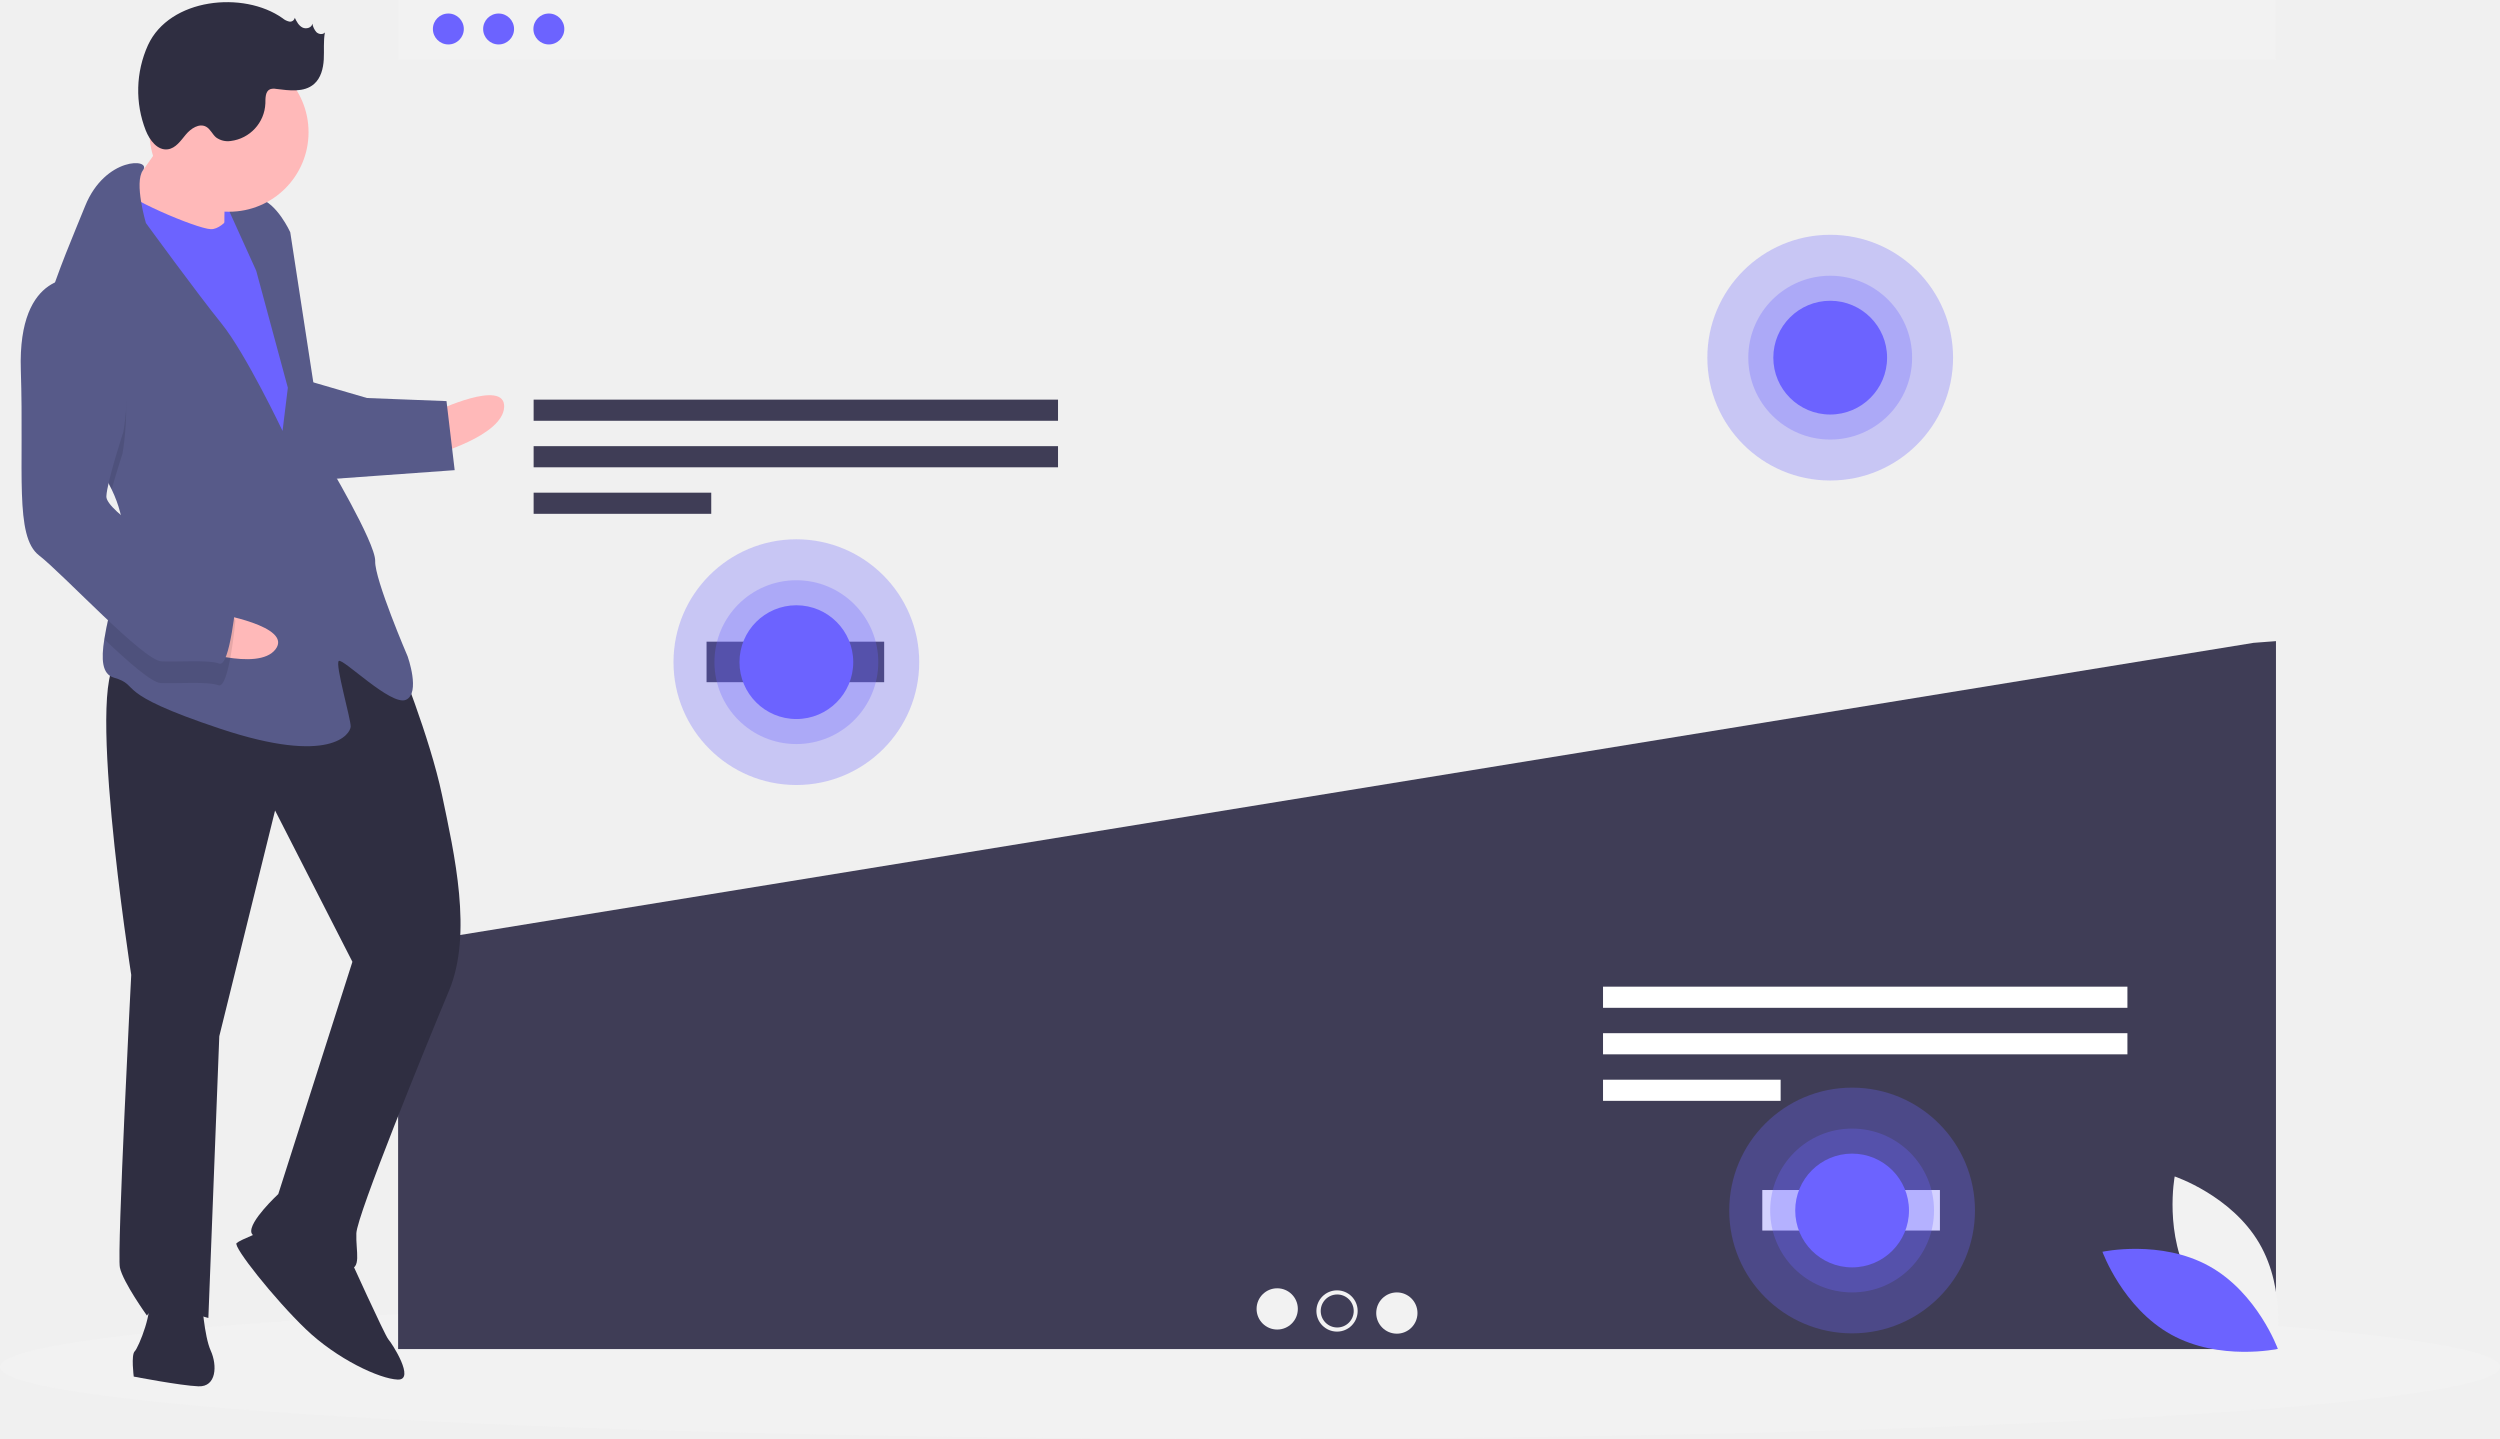
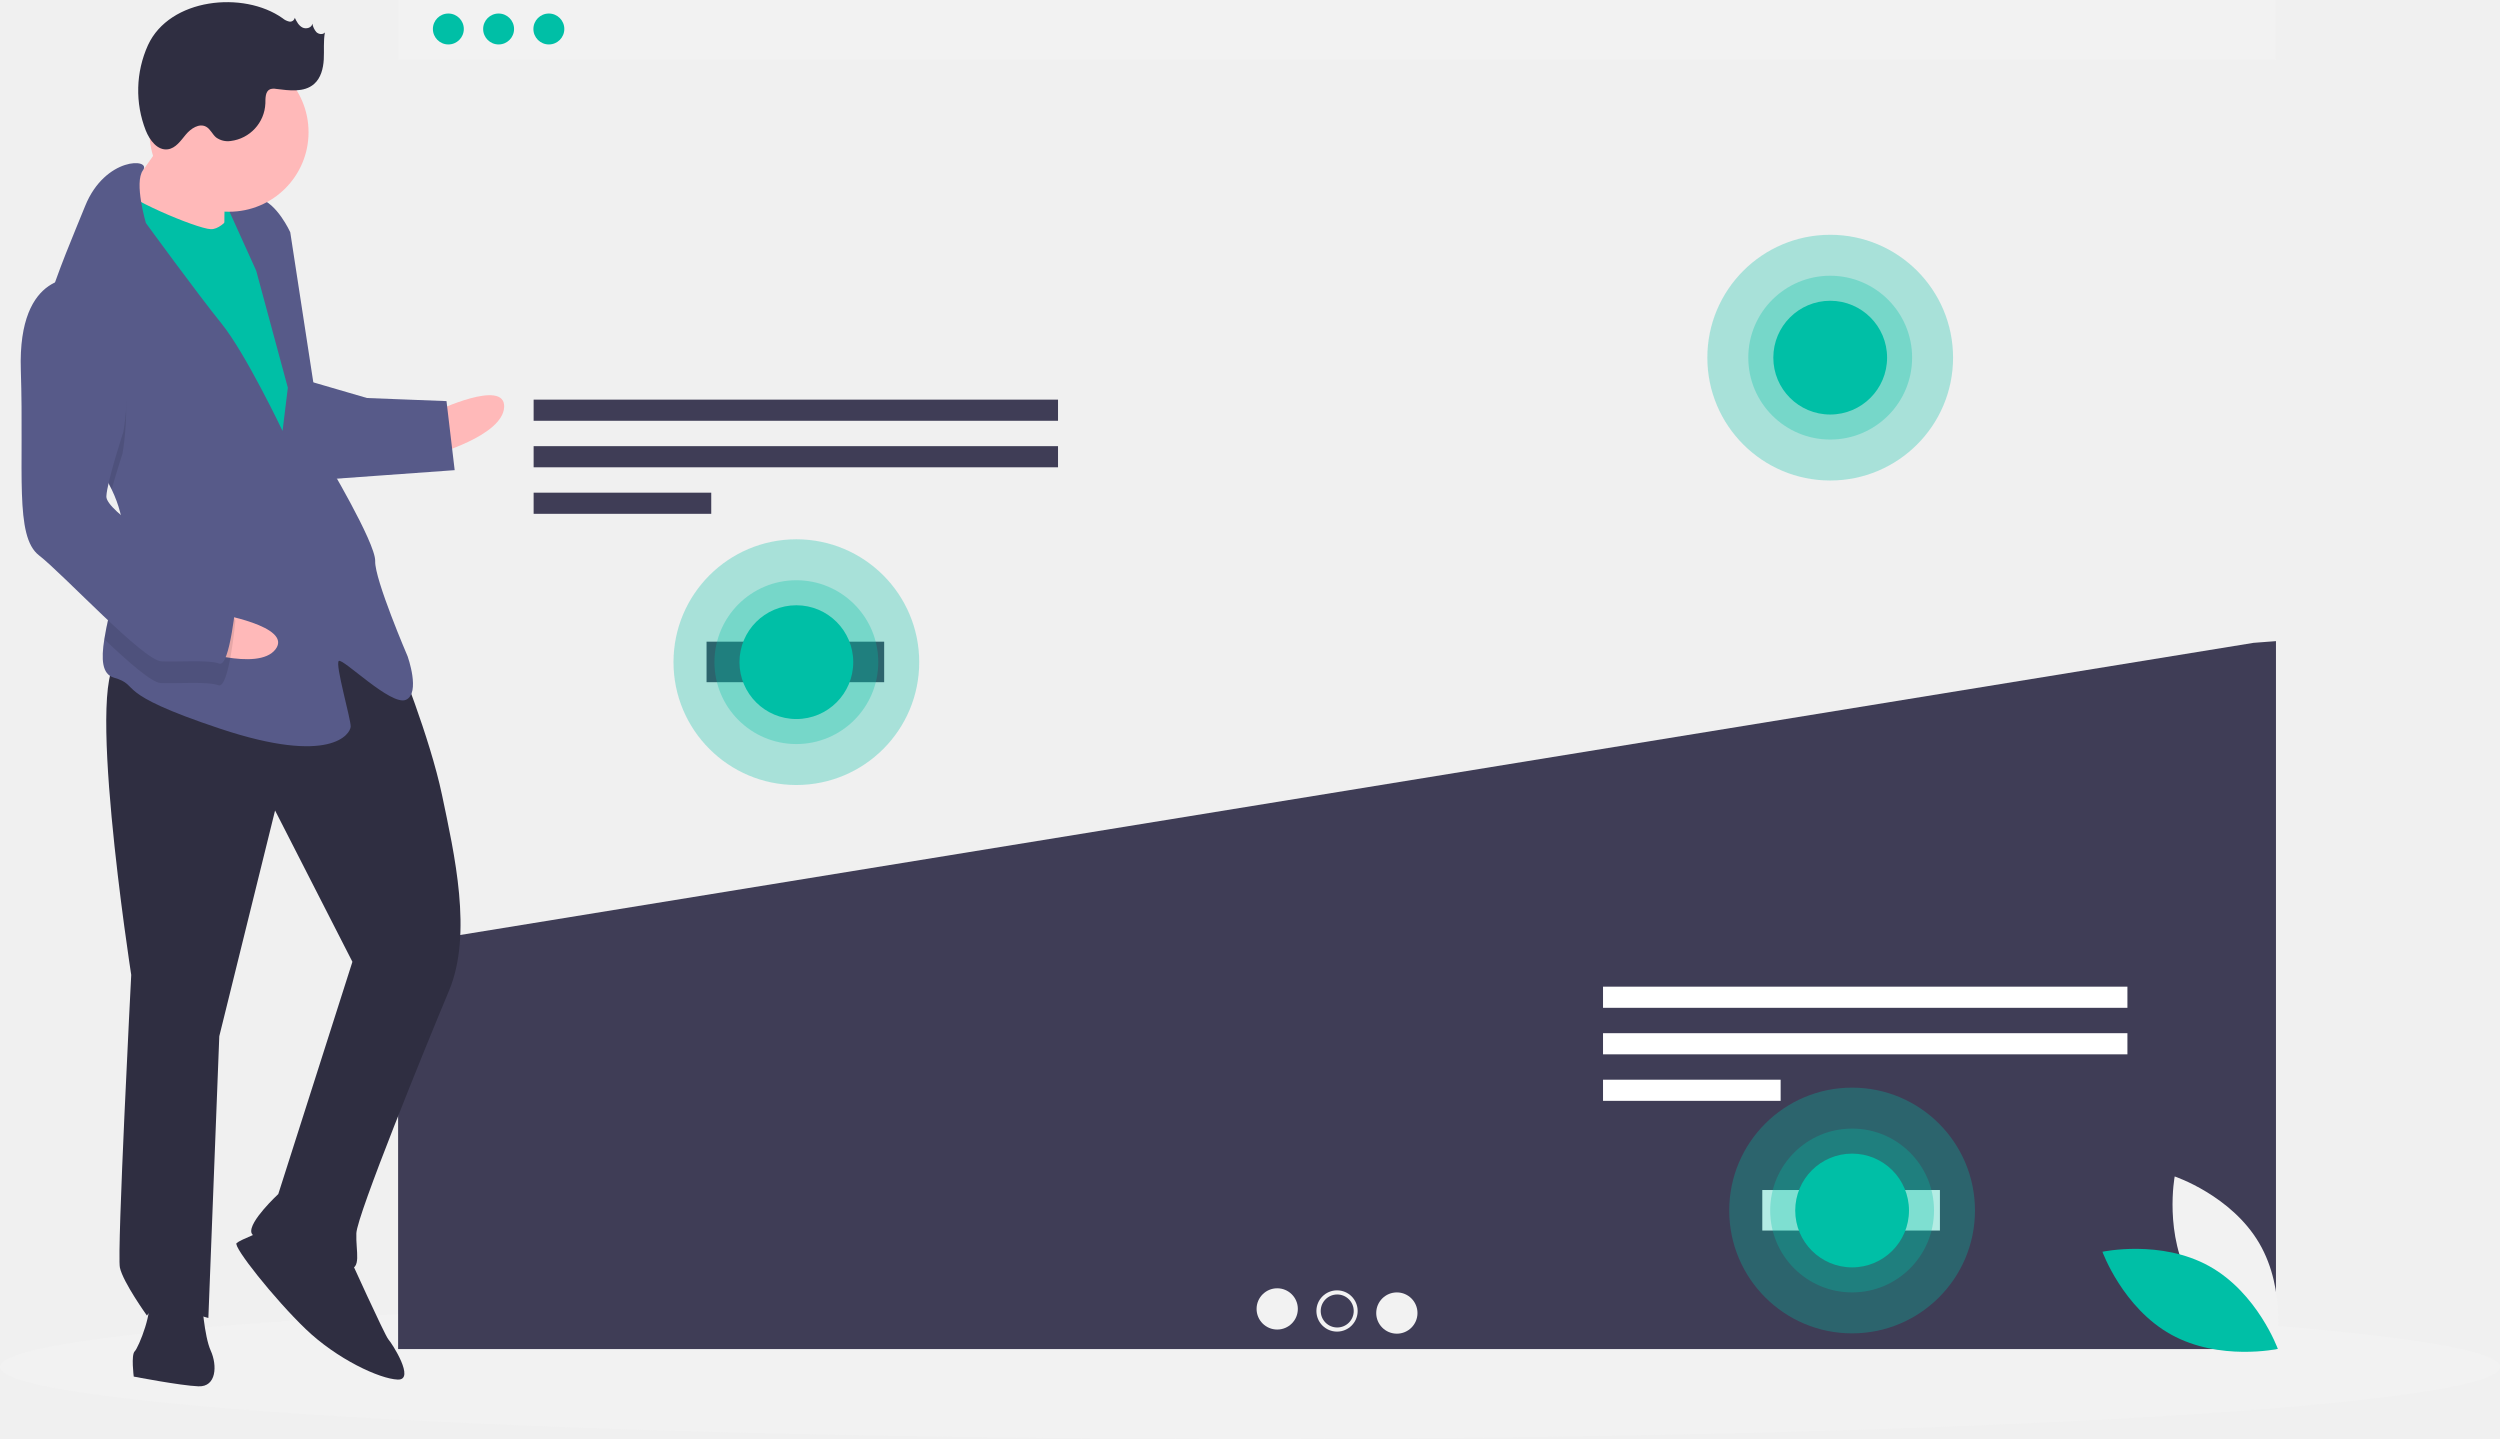
<svg xmlns="http://www.w3.org/2000/svg" id="f0a8f4ba-cc2b-4400-9e08-d246a0bad060" data-name="Layer 1" width="1098.75" height="632.37" viewBox="0 0 1098.75 632.37">
  <ellipse cx="549.375" cy="600.774" rx="549.375" ry="31.597" fill="#f2f2f2" />
  <rect x="174.967" width="825.318" height="26.257" fill="#f2f2f2" />
-   <circle cx="197.053" cy="12.741" r="6.795" fill="#6c63ff" />
-   <circle cx="219.138" cy="12.741" r="6.795" fill="#6c63ff" />
-   <circle cx="241.223" cy="12.741" r="6.795" fill="#6c63ff" />
+   <circle cx="197.053" cy="12.741" r="6.795" fill="#00bfa6" />
+   <circle cx="219.138" cy="12.741" r="6.795" fill="#00bfa6" />
+   <circle cx="241.223" cy="12.741" r="6.795" fill="#00bfa6" />
  <polygon points="175.552 415.277 174.967 415.779 174.967 592.903 1000.285 592.903 1000.285 281.779 990.449 282.525 175.552 415.277" fill="#3f3d56" />
  <rect x="234.529" y="175.641" width="230.47" height="9.293" fill="#3f3d56" />
  <rect x="234.529" y="196.086" width="230.47" height="9.293" fill="#3f3d56" />
  <rect x="234.529" y="216.531" width="78.063" height="9.293" fill="#3f3d56" />
  <rect x="704.529" y="433.641" width="230.47" height="9.293" fill="#fff" />
  <rect x="704.529" y="454.086" width="230.47" height="9.293" fill="#fff" />
  <rect x="704.529" y="474.531" width="78.063" height="9.293" fill="#fff" />
  <circle cx="561.335" cy="575.269" r="9.066" fill="#f2f2f2" />
  <circle cx="587.626" cy="576.176" r="9.066" fill="#f2f2f2" />
  <circle cx="613.917" cy="577.082" r="9.066" fill="#f2f2f2" />
  <circle cx="587.709" cy="576.176" r="7.253" fill="#3f3d56" />
  <rect x="310.529" y="282.014" width="78.063" height="17.81" fill="#3f3d56" />
  <rect x="774.529" y="523.014" width="78.063" height="17.81" fill="#fff" />
-   <circle cx="350" cy="291.014" r="54" fill="#6c63ff" opacity="0.3" />
-   <circle cx="350" cy="291.014" r="36" fill="#6c63ff" opacity="0.3" />
-   <circle cx="350" cy="291.014" r="25" fill="#6c63ff" />
-   <circle cx="804.375" cy="157.185" r="54" fill="#6c63ff" opacity="0.3" />
-   <circle cx="804.375" cy="157.185" r="36" fill="#6c63ff" opacity="0.3" />
-   <circle cx="804.375" cy="157.185" r="25" fill="#6c63ff" />
-   <circle cx="814" cy="532.014" r="54" fill="#6c63ff" opacity="0.3" />
-   <circle cx="814" cy="532.014" r="36" fill="#6c63ff" opacity="0.3" />
-   <circle cx="814" cy="532.014" r="25" fill="#6c63ff" />
-   <rect x="141.093" y="215.02" width="22.242" height="28.597" transform="translate(244.8029 330.5492) rotate(-177.7793)" fill="#6c63ff" />
+   <circle cx="350" cy="291.014" r="54" fill="#00bfa6" opacity="0.3" />
+   <circle cx="350" cy="291.014" r="36" fill="#00bfa6" opacity="0.3" />
+   <circle cx="350" cy="291.014" r="25" fill="#00bfa6" />
+   <circle cx="804.375" cy="157.185" r="54" fill="#00bfa6" opacity="0.3" />
+   <circle cx="804.375" cy="157.185" r="36" fill="#00bfa6" opacity="0.3" />
+   <circle cx="804.375" cy="157.185" r="25" fill="#00bfa6" />
+   <circle cx="814" cy="532.014" r="54" fill="#00bfa6" opacity="0.3" />
+   <circle cx="814" cy="532.014" r="36" fill="#00bfa6" opacity="0.3" />
+   <circle cx="814" cy="532.014" r="25" fill="#00bfa6" />
+   <rect x="141.093" y="215.02" width="22.242" height="28.597" transform="translate(244.8029 330.5492) rotate(-177.7793)" fill="#00bfa6" />
  <path d="M241.915,314.679s30.779-14.706,30.286-2.005-31.025,21.056-31.025,21.056Z" transform="translate(-50.625 -133.8148)" fill="#ffb9b9" />
  <path d="M225.028,422.139S239.549,457.681,244.915,483.328s13.536,60.942,3.026,85.974-40.392,98.599-40.7,106.537,2.559,15.999-3.791,15.752-40.907-11.126-42.31-15.95,11.79-17.032,11.79-17.032l32.577-102.082L171.518,490.021l-24.516,99.215-4.802,123.828s-23.567-7.274-26.988-1.047c0,0-10.559-14.719-11.9-21.131s4.987-128.591,4.987-128.591-21.632-139.163-4.169-138.486S189.992,382.622,225.028,422.139Z" transform="translate(-50.625 -133.8148)" fill="#2f2e41" />
  <path d="M203.696,685.241s16.109,35.603,17.635,37.252,12.023,17.955,4.085,17.648-26.68-8.984-40.476-22.239-31.984-36.219-30.335-37.745,12.947-5.858,12.947-5.858Z" transform="translate(-50.625 -133.8148)" fill="#2f2e41" />
  <path d="M139.333,705.004s.972,15.937,3.901,22.41,2.559,15.999-5.378,15.691-28.453-4.283-28.453-4.283-1.218-9.587.431-11.113,8.676-18.743,5.686-23.628S139.333,705.004,139.333,705.004Z" transform="translate(-50.625 -133.8148)" fill="#2f2e41" />
  <path d="M127.589,187.821s-16.922,26.373-23.518,32.477,11.962,19.543,11.962,19.543l33.215,4.468s-.418-30.225,1.293-33.338S127.589,187.821,127.589,187.821Z" transform="translate(-50.625 -133.8148)" fill="#ffb9b9" />
-   <path d="M156.46,222.329s-6.843,12.454-13.193,12.208-39.196-14.239-40.599-19.064-10.88,34.557-10.88,34.557L172.16,391.471l19.605-13.549-9.499-83.045-7.802-44.821Z" transform="translate(-50.625 -133.8148)" fill="#6c63ff" />
+   <path d="M156.46,222.329s-6.843,12.454-13.193,12.208-39.196-14.239-40.599-19.064-10.88,34.557-10.88,34.557L172.16,391.471l19.605-13.549-9.499-83.045-7.802-44.821Z" transform="translate(-50.625 -133.8148)" fill="#00bfa6" />
  <path d="M99.704,348.913c3.206,6.707,5.208,13.7,4.931,20.86-.012.318-.025.635-.053.952-.761,14.693-6.173,31.686-8.115,44.044-1.409,8.865-1.008,15.336,4.18,16.856,12.577,3.668-1.834,6.289,46.826,22.485s57.152,2.216,57.275-.959-6.891-27.296-5.242-28.822,23.074,19.974,29.548,17.045.739-19.051.739-19.051-14.583-33.954-14.275-41.892-22.089-45.375-22.089-45.375L178.193,235.891s-5.858-12.947-13.734-14.842-14.411,2.621-14.411,2.621L163.228,252.8l13.905,51.417-2.326,18.989s-16.17-34.016-26.791-47.147-33.264-44.218-33.264-44.218-5.286-17.837-1.296-23.168c3.991-5.346-16.647-6.147-25.446,15.771-4.664,11.616-12.236,28.939-16.979,45.068-4.227,14.289-6.223,27.646-2.036,35.281C75.396,316.457,91.496,331.789,99.704,348.913Z" transform="translate(-50.625 -133.8148)" fill="#575a89" />
  <path d="M68.996,304.794c6.4,11.664,22.5,26.995,30.708,44.119,2.144-7.723,4.759-15.715,4.759-15.715s10.031-53.669-19.64-67.539a19.858,19.858,0,0,0-13.791,3.853C66.805,283.801,64.808,297.159,68.996,304.794Z" transform="translate(-50.625 -133.8148)" opacity="0.1" />
  <path d="M186.782,301.411l25.154,7.335,34.926,1.354,3.593,30.348L193.057,344.583S178.721,304.279,186.782,301.411Z" transform="translate(-50.625 -133.8148)" fill="#575a89" />
  <path d="M145.764,403.451s33.652,5.583,25.971,15.71-37.492-.52-37.492-.52Z" transform="translate(-50.625 -133.8148)" fill="#ffb9b9" />
  <path d="M104.581,370.725c-.761,14.693-6.173,31.686-8.115,44.044,10.72,10.146,20.914,19.095,24.756,19.244,7.938.308,20.7-.787,25.401.985s7.458-28.33,7.458-28.33-2.806-9.648-15.321-14.904C130.312,388.21,114.119,378.567,104.581,370.725Z" transform="translate(-50.625 -133.8148)" opacity="0.1" />
  <path d="M85.192,256.134s-26.865-4.222-25.414,40.353-2.832,73.027,7.973,81.396,45.903,46.298,53.84,46.606,20.7-.787,25.401.985,7.458-28.33,7.458-28.33S151.645,387.495,139.129,382.24s-42.002-23.888-41.756-30.238,7.458-28.33,7.458-28.33S114.863,270.004,85.192,256.134Z" transform="translate(-50.625 -133.8148)" fill="#575a89" />
  <circle cx="100.654" cy="58.105" r="34.952" fill="#ffb9b9" />
  <path d="M174.814,141.823a6.749,6.749,0,0,0,2.939,1.475,2.097,2.097,0,0,0,2.43-1.683c.8,1.658,1.702,3.426,3.335,4.277s4.157.137,4.393-1.689a7.706,7.706,0,0,0,1.774,3.744c1.013.966,2.85,1.21,3.734.125-.715,3.907-.274,7.926-.498,11.892s-1.282,8.17-4.278,10.778c-4.37,3.803-10.941,2.865-16.689,2.144a5.066,5.066,0,0,0-2.615.143c-2.152.917-2.055,3.913-2.084,6.252a17.373,17.373,0,0,1-15.212,16.497,8.709,8.709,0,0,1-6.472-1.58c-1.632-1.383-2.466-3.638-4.336-4.677-3.042-1.69-6.732.775-8.956,3.452s-4.416,5.969-7.862,6.459c-4.557.648-8.028-3.996-9.73-8.272a48.223,48.223,0,0,1,.958-37.47C125.158,132.949,157.661,129.669,174.814,141.823Z" transform="translate(-50.625 -133.8148)" fill="#2f2e41" />
  <path d="M1013.847,697.584c12.31,20.992,37.136,29.304,37.136,29.304s4.869-25.724-7.441-46.717-37.136-29.304-37.136-29.304S1001.538,676.592,1013.847,697.584Z" transform="translate(-50.625 -133.8148)" fill="#f2f2f2" />
-   <path d="M1021.529,690.258c21.288,11.791,30.207,36.406,30.207,36.406s-25.597,5.499-46.885-6.292-30.207-36.406-30.207-36.406S1000.24,678.467,1021.529,690.258Z" transform="translate(-50.625 -133.8148)" fill="#6c63ff" />
+   <path d="M1021.529,690.258c21.288,11.791,30.207,36.406,30.207,36.406s-25.597,5.499-46.885-6.292-30.207-36.406-30.207-36.406S1000.24,678.467,1021.529,690.258Z" transform="translate(-50.625 -133.8148)" fill="#00bfa6" />
</svg>
